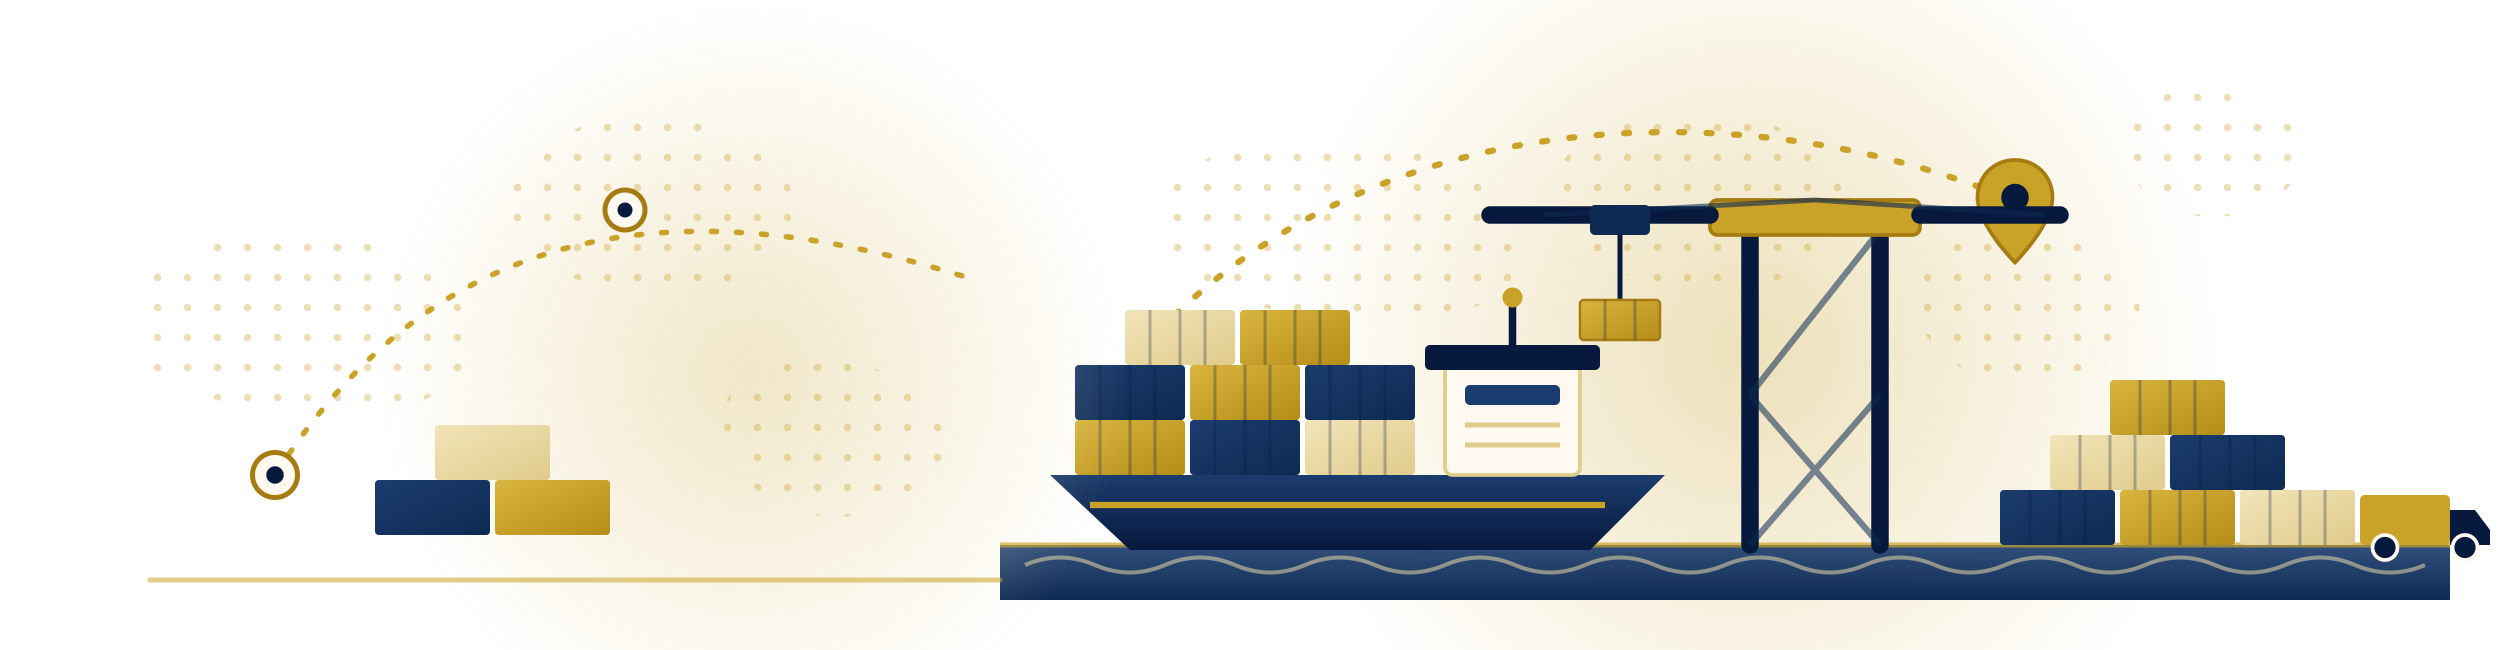
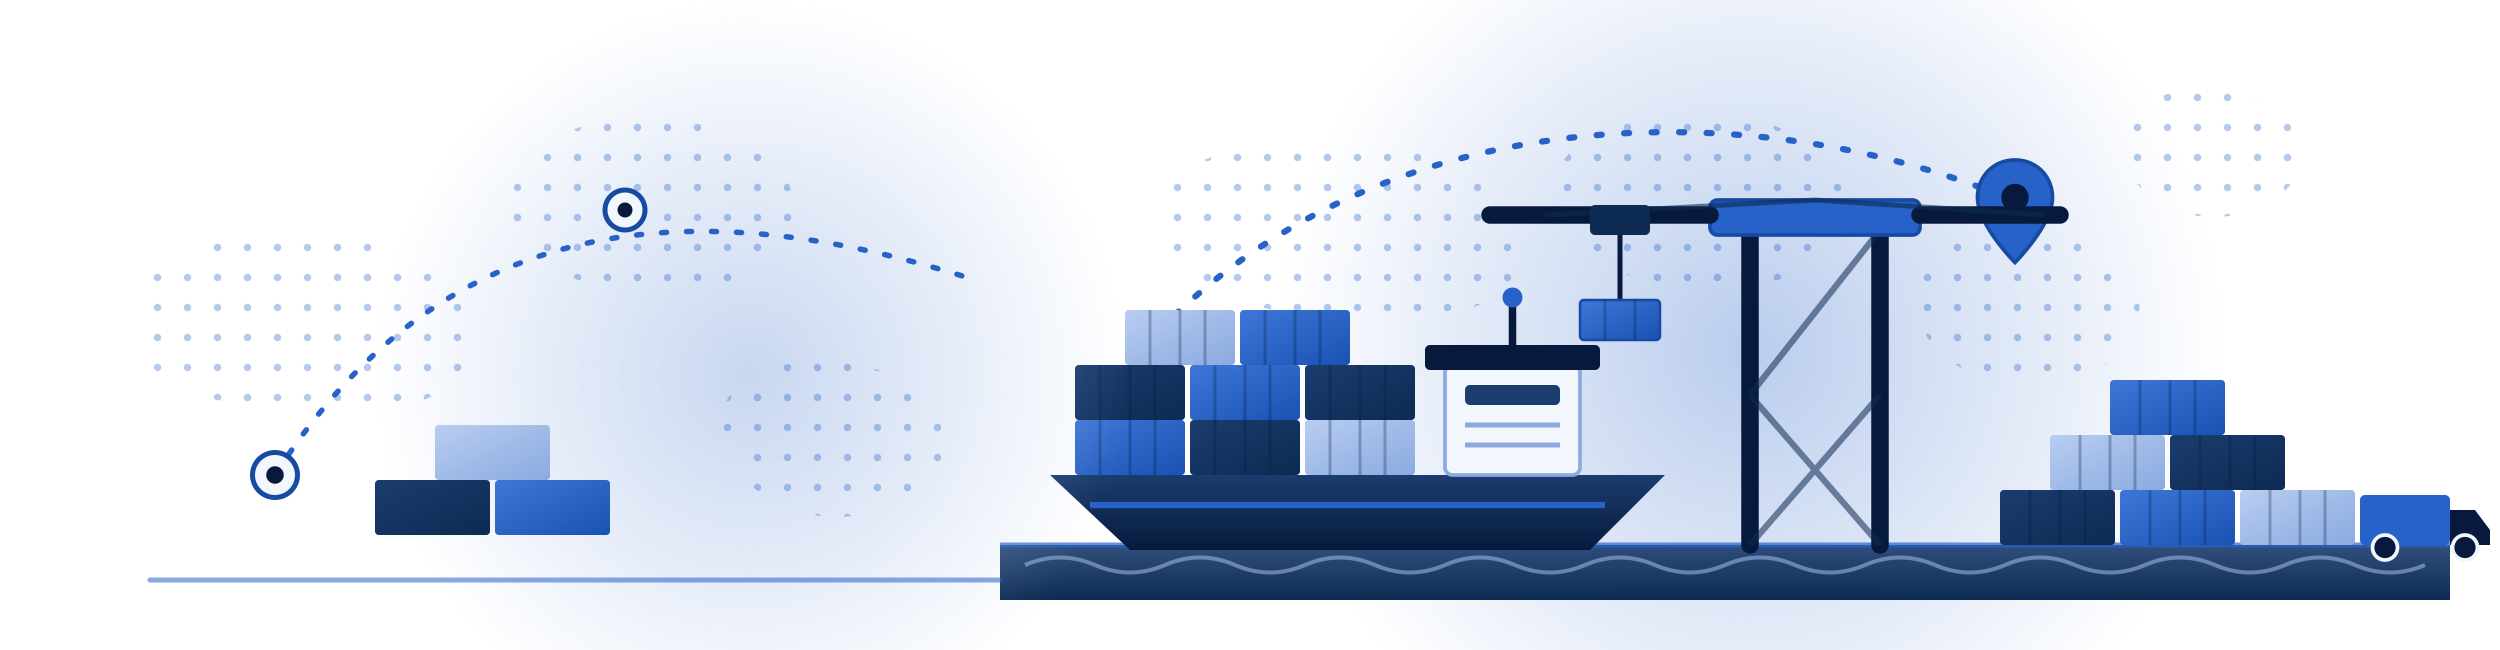
<svg xmlns="http://www.w3.org/2000/svg" viewBox="0 0 1000 260" preserveAspectRatio="xMaxYMid meet" role="img" aria-label="Opérations : port, navire, grue et conteneurs">
  <defs>
    <radialGradient id="glow" cx="50%" cy="50%" r="50%">
-       <stop offset="0" stop-color="#E7D7A3" stop-opacity=".75" />
-       <stop offset="1" stop-color="#E7D7A3" stop-opacity="0" />
+       <stop offset="0" stop-color="#A3BCE7" stop-opacity=".75" />
+       <stop offset="1" stop-color="#A3BCE7" stop-opacity="0" />
    </radialGradient>
    <linearGradient id="hull" x1="0" y1="0" x2="0" y2="1">
      <stop offset="0" stop-color="#1B3C6E" />
      <stop offset="1" stop-color="#071A3D" />
    </linearGradient>
    <linearGradient id="water" x1="0" y1="0" x2="0" y2="1">
      <stop offset="0" stop-color="#1B3C6E" stop-opacity=".9" />
      <stop offset="1" stop-color="#0D2A52" />
    </linearGradient>
    <linearGradient id="cGold" x1="0" y1="0" x2="1" y2="1">
-       <stop offset="0" stop-color="#D8B53F" />
-       <stop offset="1" stop-color="#B58C18" />
+       <stop offset="0" stop-color="#3F77D8" />
+       <stop offset="1" stop-color="#1A52B3" />
    </linearGradient>
    <linearGradient id="cChamp" x1="0" y1="0" x2="1" y2="1">
-       <stop offset="0" stop-color="#F1E4B8" />
-       <stop offset="1" stop-color="#E0CB8B" />
+       <stop offset="0" stop-color="#B8CDF1" />
+       <stop offset="1" stop-color="#8BAAE0" />
    </linearGradient>
    <linearGradient id="cNavy" x1="0" y1="0" x2="1" y2="1">
      <stop offset="0" stop-color="#1B3C6E" />
      <stop offset="1" stop-color="#0D2A52" />
    </linearGradient>
    <pattern id="dots" width="12" height="12" patternUnits="userSpaceOnUse">
-       <circle cx="3" cy="3" r="1.5" fill="#C9A227" />
+       <circle cx="3" cy="3" r="1.5" fill="#2762C9" />
    </pattern>
    <clipPath id="land">
      <path d="M470 70c30-18 70-20 100-8s48 26 40 44-40 26-78 22-80-20-62-58z" />
      <path d="M640 52c26-12 62-10 84 6s18 40-8 52-62 6-82-10-18-34 6-48z" />
      <path d="M780 96c22-10 52-6 68 10s6 38-18 46-52-2-62-22 0-26 12-34z" />
      <path d="M860 40c18-8 44-4 56 10s0 32-22 36-42-8-44-24 2-16 10-22z" />
    </clipPath>
  </defs>
  <circle cx="700" cy="140" r="190" fill="url(#glow)" />
  <rect x="440" y="30" width="520" height="140" fill="url(#dots)" opacity=".34" clip-path="url(#land)" />
-   <path d="M470 126C560 40 700 38 800 78" fill="none" stroke="#C9A227" stroke-width="2.5" stroke-dasharray="2 9" stroke-linecap="round" />
+   <path d="M470 126C560 40 700 38 800 78" fill="none" stroke="#2762C9" stroke-width="2.5" stroke-dasharray="2 9" stroke-linecap="round" />
  <g>
-     <path d="M806 64c-9 0-15 7-15 15 0 11 15 26 15 26s15-15 15-26c0-8-6-15-15-15z" fill="#C9A227" stroke="#A67C12" stroke-width="1.5" />
+     <path d="M806 64c-9 0-15 7-15 15 0 11 15 26 15 26s15-15 15-26c0-8-6-15-15-15z" fill="#2762C9" stroke="#174AA1" stroke-width="1.5" />
    <circle cx="806" cy="79" r="5.5" fill="#071A3D" />
  </g>
  <rect x="400" y="218" width="580" height="22" fill="url(#water)" />
-   <path d="M410 226q14-6 28 0t28 0t28 0t28 0t28 0t28 0t28 0t28 0t28 0t28 0t28 0t28 0t28 0t28 0t28 0t28 0t28 0t28 0t28 0t28 0" fill="none" stroke="#E7D7A3" stroke-opacity=".55" stroke-width="1.6" />
-   <path d="M400 218h580" stroke="#C9A227" stroke-opacity=".7" stroke-width="2" />
+   <path d="M410 226q14-6 28 0t28 0t28 0t28 0t28 0t28 0t28 0t28 0t28 0t28 0t28 0t28 0t28 0t28 0t28 0t28 0t28 0t28 0t28 0t28 0" fill="none" stroke="#A3BCE7" stroke-opacity=".55" stroke-width="1.6" />
+   <path d="M400 218h580" stroke="#2762C9" stroke-opacity=".7" stroke-width="2" />
  <g>
    <path d="M420 190h246l-30 30H452z" fill="url(#hull)" />
-     <path d="M436 202h206" stroke="#C9A227" stroke-width="2.5" />
-     <rect x="578" y="146" width="54" height="44" rx="3" fill="#FFF9F0" stroke="#E0CB8B" stroke-width="1.5" />
+     <path d="M436 202h206" stroke="#2762C9" stroke-width="2.5" />
+     <rect x="578" y="146" width="54" height="44" rx="3" fill="#F2F6FD" stroke="#8BAAE0" stroke-width="1.5" />
    <rect x="570" y="138" width="70" height="10" rx="2" fill="#071A3D" />
    <rect x="586" y="154" width="38" height="8" rx="2" fill="#1B3C6E" />
-     <path d="M586 170h38M586 178h38" stroke="#E0CB8B" stroke-width="2" />
+     <path d="M586 170h38M586 178h38" stroke="#8BAAE0" stroke-width="2" />
    <path d="M605 138V122" stroke="#071A3D" stroke-width="3" />
-     <circle cx="605" cy="119" r="4" fill="#C9A227" />
+     <circle cx="605" cy="119" r="4" fill="#2762C9" />
    <rect x="430" y="168" width="44" height="22" rx="1.5" fill="url(#cGold)" />
    <rect x="476" y="168" width="44" height="22" rx="1.5" fill="url(#cNavy)" />
    <rect x="522" y="168" width="44" height="22" rx="1.5" fill="url(#cChamp)" />
    <rect x="430" y="146" width="44" height="22" rx="1.5" fill="url(#cNavy)" />
    <rect x="476" y="146" width="44" height="22" rx="1.5" fill="url(#cGold)" />
    <rect x="522" y="146" width="44" height="22" rx="1.5" fill="url(#cNavy)" />
    <rect x="450" y="124" width="44" height="22" rx="1.5" fill="url(#cChamp)" />
    <rect x="496" y="124" width="44" height="22" rx="1.5" fill="url(#cGold)" />
    <g stroke="#071A3D" stroke-opacity=".28" stroke-width="1.2">
      <path d="M440 168v22M452 168v22M462 168v22M486 168v22M498 168v22M508 168v22M532 168v22M544 168v22M554 168v22" />
      <path d="M440 146v22M452 146v22M462 146v22M486 146v22M498 146v22M508 146v22M532 146v22M544 146v22M554 146v22" />
      <path d="M460 124v22M472 124v22M482 124v22M506 124v22M518 124v22M528 124v22" />
    </g>
  </g>
  <g>
    <path d="M700 218V92M752 218V92" stroke="#071A3D" stroke-width="7" stroke-linecap="round" />
    <path d="M700 218l52-60M752 218l-52-60M700 158l52-66" stroke="#0D2A52" stroke-width="2.5" stroke-opacity=".55" />
-     <rect x="684" y="80" width="84" height="14" rx="3" fill="#C9A227" stroke="#A67C12" stroke-width="1.5" />
+     <rect x="684" y="80" width="84" height="14" rx="3" fill="#2762C9" stroke="#174AA1" stroke-width="1.5" />
    <path d="M684 86H596" stroke="#071A3D" stroke-width="7" stroke-linecap="round" />
    <path d="M768 86h56" stroke="#071A3D" stroke-width="7" stroke-linecap="round" />
    <path d="M726 80L618 86M726 80l92 6" stroke="#0D2A52" stroke-width="2" stroke-opacity=".6" />
    <rect x="636" y="82" width="24" height="12" rx="2" fill="#0D2A52" />
    <path d="M648 94v26" stroke="#071A3D" stroke-width="2" />
-     <rect x="632" y="120" width="32" height="16" rx="1.5" fill="url(#cGold)" stroke="#A67C12" stroke-width="1" />
+     <rect x="632" y="120" width="32" height="16" rx="1.5" fill="url(#cGold)" stroke="#174AA1" stroke-width="1" />
    <path d="M642 120v16M654 120v16" stroke="#071A3D" stroke-opacity=".28" stroke-width="1.2" />
  </g>
  <g>
    <rect x="800" y="196" width="46" height="22" rx="1.5" fill="url(#cNavy)" />
    <rect x="848" y="196" width="46" height="22" rx="1.5" fill="url(#cGold)" />
    <rect x="896" y="196" width="46" height="22" rx="1.5" fill="url(#cChamp)" />
    <rect x="820" y="174" width="46" height="22" rx="1.5" fill="url(#cChamp)" />
    <rect x="868" y="174" width="46" height="22" rx="1.5" fill="url(#cNavy)" />
    <rect x="844" y="152" width="46" height="22" rx="1.5" fill="url(#cGold)" />
    <g stroke="#071A3D" stroke-opacity=".28" stroke-width="1.2">
      <path d="M812 196v22M824 196v22M834 196v22M860 196v22M872 196v22M882 196v22M908 196v22M920 196v22M930 196v22" />
      <path d="M832 174v22M844 174v22M854 174v22M880 174v22M892 174v22M902 174v22" />
      <path d="M856 152v22M868 152v22M878 152v22" />
    </g>
  </g>
  <g>
-     <rect x="944" y="198" width="36" height="20" rx="2" fill="#C9A227" />
+     <rect x="944" y="198" width="36" height="20" rx="2" fill="#2762C9" />
    <path d="M980 204h10l6 8v6h-16z" fill="#071A3D" />
-     <circle cx="954" cy="219" r="5" fill="#071A3D" stroke="#FFF9F0" stroke-width="1.5" />
-     <circle cx="986" cy="219" r="5" fill="#071A3D" stroke="#FFF9F0" stroke-width="1.5" />
+     <circle cx="954" cy="219" r="5" fill="#071A3D" stroke="#F2F6FD" stroke-width="1.5" />
+     <circle cx="986" cy="219" r="5" fill="#071A3D" stroke="#F2F6FD" stroke-width="1.5" />
  </g>
  <circle cx="300" cy="150" r="150" fill="url(#glow)" opacity=".8" />
  <defs>
    <clipPath id="landL">
      <path d="M60 110c26-20 66-24 96-10s44 30 30 48-52 24-92 14-52-30-34-52z" />
      <path d="M220 56c26-14 62-12 84 4s16 40-10 52-60 6-80-10-16-34 6-46z" />
      <path d="M300 150c24-10 56-6 72 10s4 36-20 44-52-2-60-22 0-24 8-32z" />
    </clipPath>
  </defs>
  <rect x="40" y="40" width="360" height="170" fill="url(#dots)" opacity=".34" clip-path="url(#landL)" />
-   <path d="M60 232h340" stroke="#C9A227" stroke-opacity=".55" stroke-width="2" stroke-linecap="round" />
-   <path d="M110 190C170 96 260 70 390 112" fill="none" stroke="#C9A227" stroke-width="2.2" stroke-dasharray="2 8" stroke-linecap="round" />
+   <path d="M60 232h340" stroke="#2762C9" stroke-opacity=".55" stroke-width="2" stroke-linecap="round" />
+   <path d="M110 190C170 96 260 70 390 112" fill="none" stroke="#2762C9" stroke-width="2.2" stroke-dasharray="2 8" stroke-linecap="round" />
  <g transform="translate(110 190)">
-     <circle r="9" fill="#FFF9F0" stroke="#A67C12" stroke-width="2" />
+     <circle r="9" fill="#F2F6FD" stroke="#174AA1" stroke-width="2" />
    <circle r="3.5" fill="#071A3D" />
  </g>
  <g transform="translate(250 84)">
-     <circle r="8" fill="#FFF9F0" stroke="#A67C12" stroke-width="2" />
+     <circle r="8" fill="#F2F6FD" stroke="#174AA1" stroke-width="2" />
    <circle r="3" fill="#071A3D" />
  </g>
  <g transform="translate(150 214)">
    <rect x="0" y="-22" width="46" height="22" rx="1.5" fill="url(#cNavy)" />
    <rect x="48" y="-22" width="46" height="22" rx="1.5" fill="url(#cGold)" />
    <rect x="24" y="-44" width="46" height="22" rx="1.5" fill="url(#cChamp)" />
  </g>
</svg>
